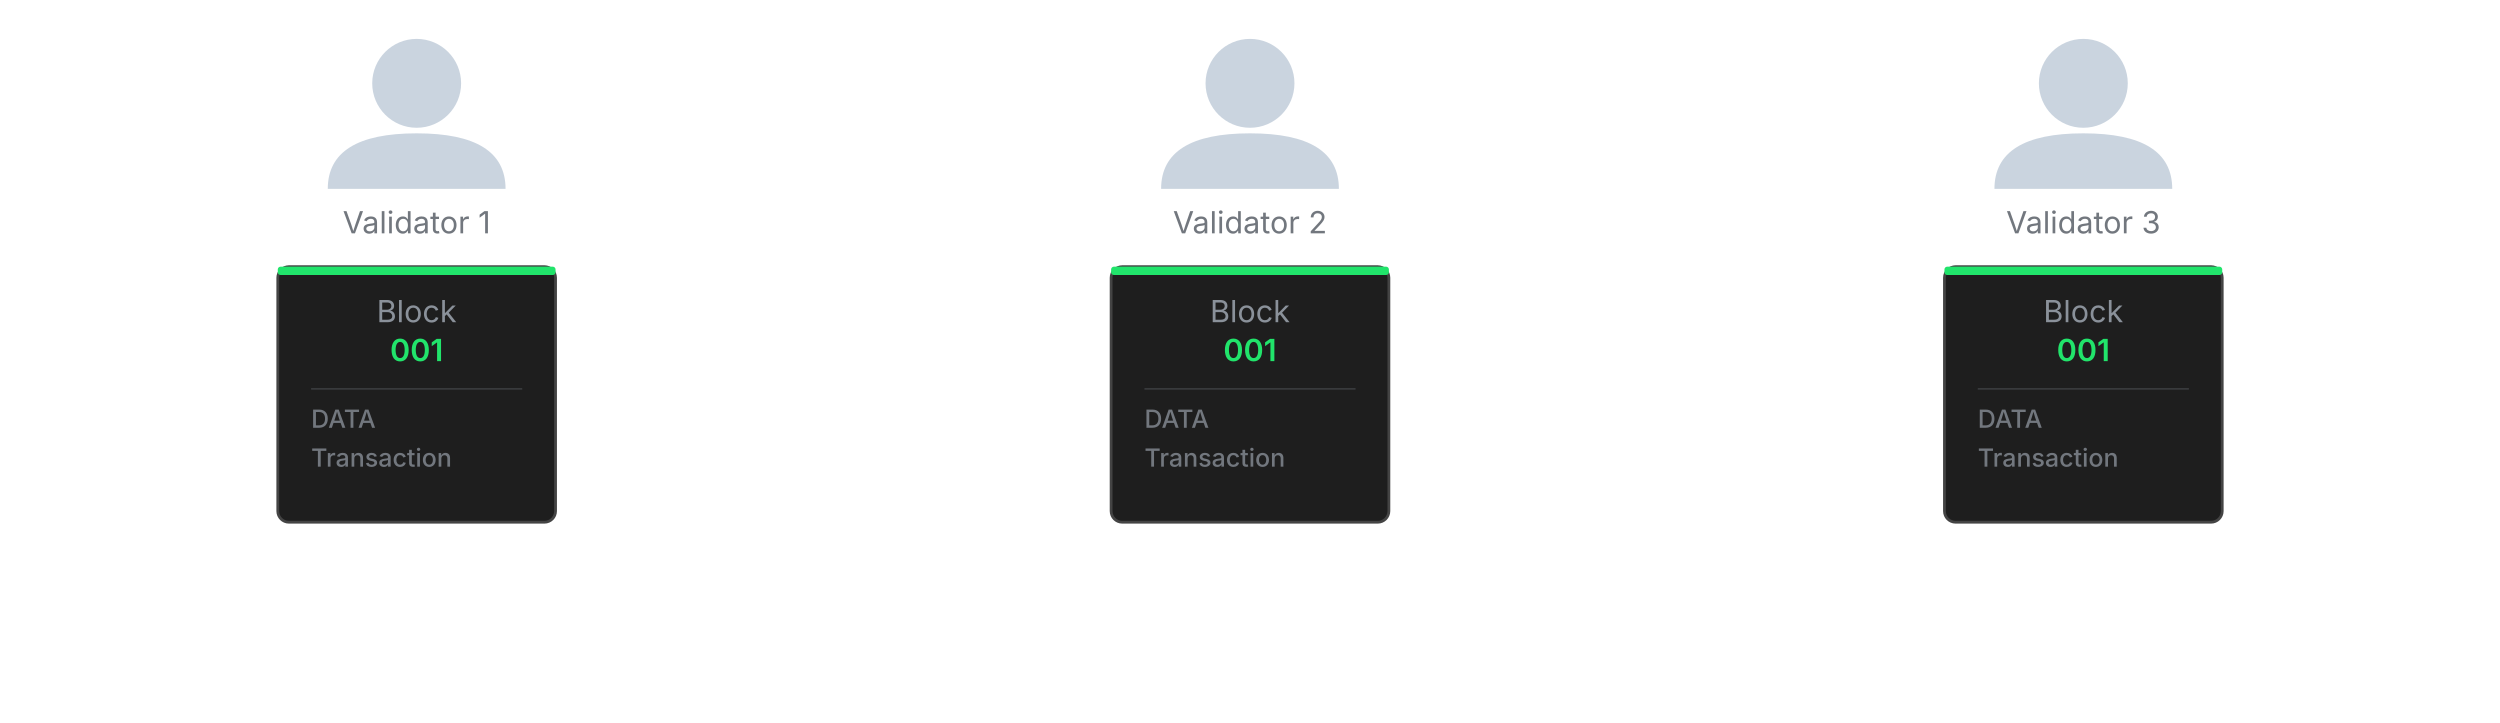
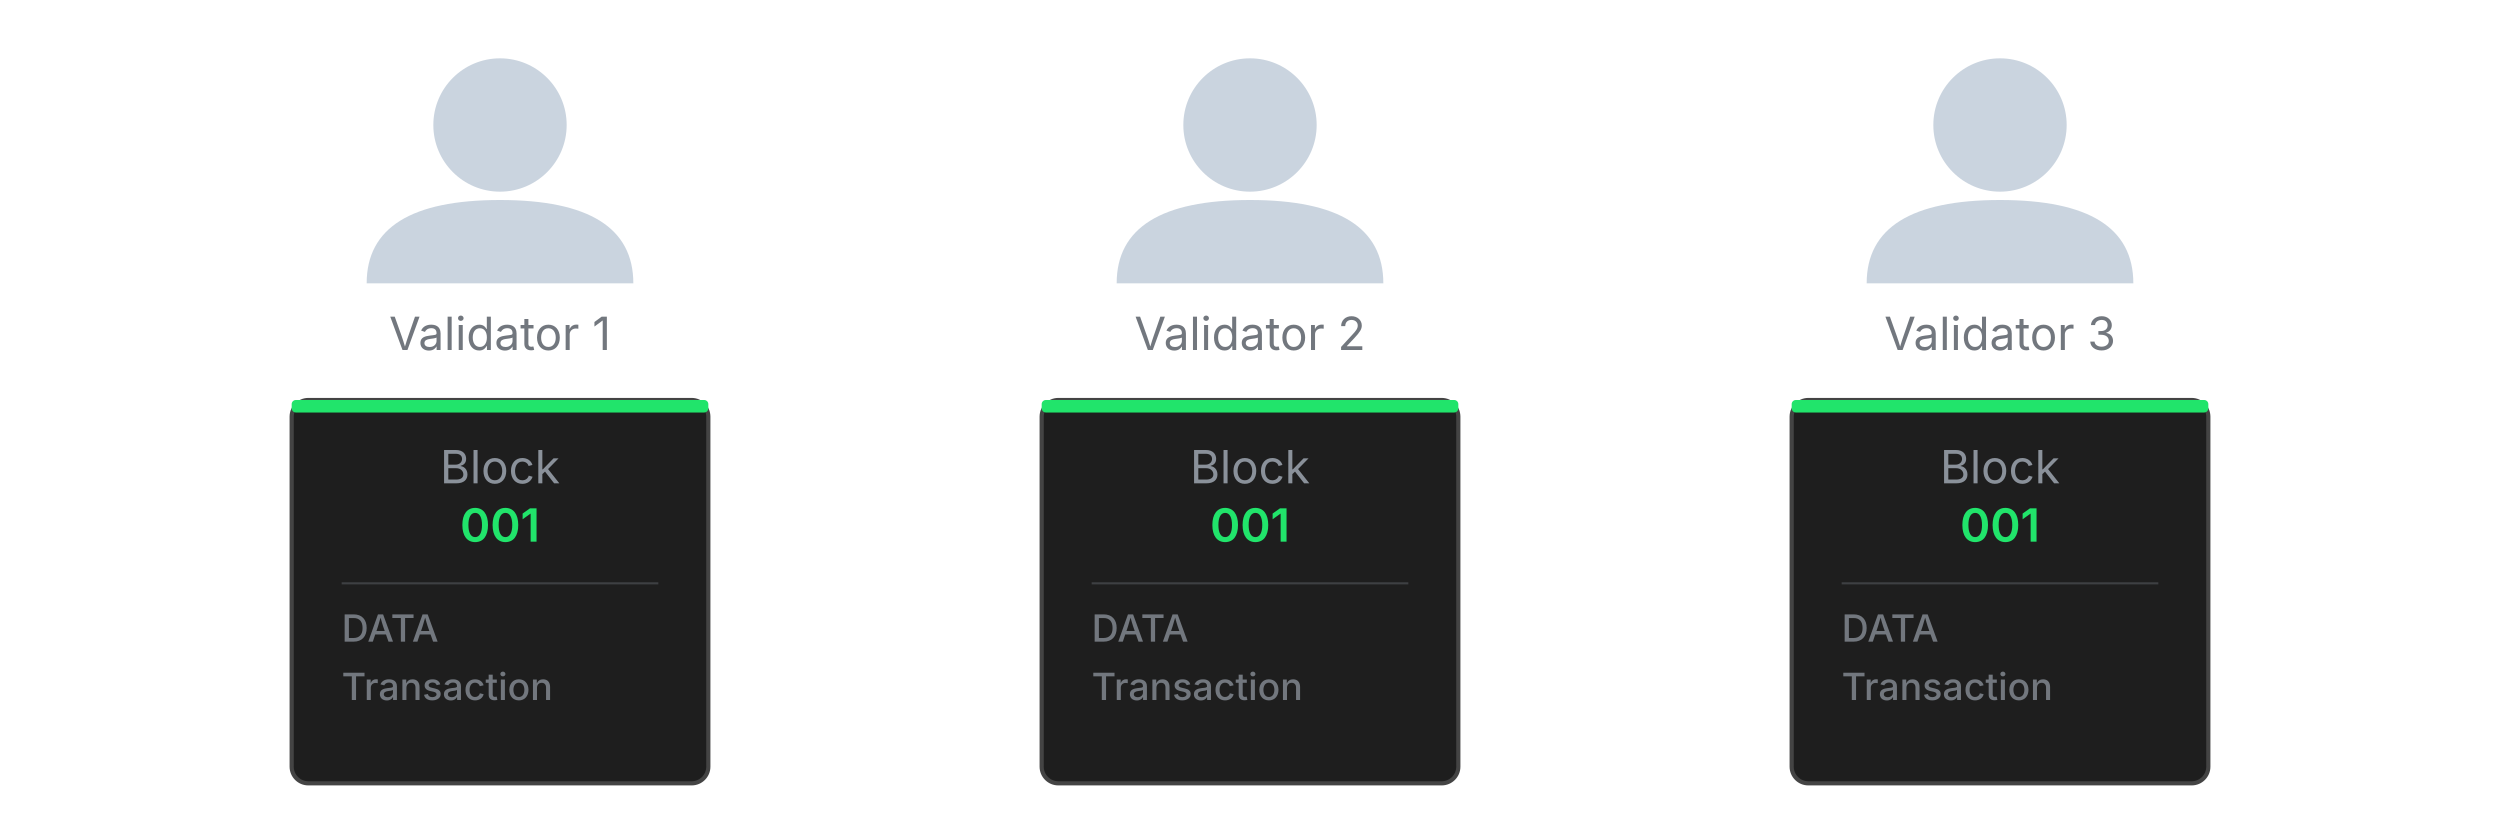
- <svg xmlns="http://www.w3.org/2000/svg" width="100%" viewBox="0 0 900 260" style="">
-   <circle cx="150" cy="30" r="16" style="fill:rgb(202, 212, 223);stroke:none;color:rgb(0, 0, 0);stroke-width:1px;stroke-linecap:butt;stroke-linejoin:miter;opacity:1;font-family:&quot;Anthropic Sans&quot;, -apple-system, &quot;system-ui&quot;, &quot;Segoe UI&quot;, sans-serif;font-size:16px;font-weight:400;text-anchor:start;dominant-baseline:auto" />
-   <path d="M118,68 Q118,48 150,48 Q182,48 182,68" style="fill:rgb(202, 212, 223);stroke:none;color:rgb(0, 0, 0);stroke-width:1px;stroke-linecap:butt;stroke-linejoin:miter;opacity:1;font-family:&quot;Anthropic Sans&quot;, -apple-system, &quot;system-ui&quot;, &quot;Segoe UI&quot;, sans-serif;font-size:16px;font-weight:400;text-anchor:start;dominant-baseline:auto" />
-   <text x="150" y="84" text-anchor="middle" style="fill:rgb(114, 119, 126);stroke:none;color:rgb(0, 0, 0);stroke-width:1px;stroke-linecap:butt;stroke-linejoin:miter;opacity:1;font-family:Inter, &quot;Helvetica Neue&quot;, sans-serif;font-size:11px;font-weight:400;text-anchor:middle;dominant-baseline:auto">Validator 1</text>
-   <rect x="100" y="96" width="100" height="92" rx="4" style="fill:rgb(30, 30, 30);stroke:rgb(68, 68, 68);color:rgb(0, 0, 0);stroke-width:1px;stroke-linecap:butt;stroke-linejoin:miter;opacity:1;font-family:&quot;Anthropic Sans&quot;, -apple-system, &quot;system-ui&quot;, &quot;Segoe UI&quot;, sans-serif;font-size:16px;font-weight:400;text-anchor:start;dominant-baseline:auto" />
-   <rect x="100" y="96" width="100" height="3" rx="1" style="fill:rgb(33, 228, 107);stroke:none;color:rgb(0, 0, 0);stroke-width:1px;stroke-linecap:butt;stroke-linejoin:miter;opacity:1;font-family:&quot;Anthropic Sans&quot;, -apple-system, &quot;system-ui&quot;, &quot;Segoe UI&quot;, sans-serif;font-size:16px;font-weight:400;text-anchor:start;dominant-baseline:auto" />
-   <text x="150" y="116" text-anchor="middle" style="fill:rgb(138, 145, 154);stroke:none;color:rgb(0, 0, 0);stroke-width:1px;stroke-linecap:butt;stroke-linejoin:miter;opacity:1;font-family:Inter, &quot;Helvetica Neue&quot;, sans-serif;font-size:11px;font-weight:400;text-anchor:middle;dominant-baseline:auto">Block</text>
-   <text x="150" y="130" text-anchor="middle" style="fill:rgb(33, 228, 107);stroke:none;color:rgb(0, 0, 0);stroke-width:1px;stroke-linecap:butt;stroke-linejoin:miter;opacity:1;font-family:Inter, &quot;Helvetica Neue&quot;, sans-serif;font-size:11px;font-weight:600;text-anchor:middle;dominant-baseline:auto">001</text>
-   <line x1="112" y1="140" x2="188" y2="140" style="fill:rgb(0, 0, 0);stroke:rgb(138, 145, 154);color:rgb(0, 0, 0);stroke-width:0.5px;stroke-linecap:butt;stroke-linejoin:miter;opacity:0.3;font-family:&quot;Anthropic Sans&quot;, -apple-system, &quot;system-ui&quot;, &quot;Segoe UI&quot;, sans-serif;font-size:16px;font-weight:400;text-anchor:start;dominant-baseline:auto" />
-   <text x="112" y="154" style="fill:rgb(114, 119, 126);stroke:none;color:rgb(0, 0, 0);stroke-width:1px;stroke-linecap:butt;stroke-linejoin:miter;opacity:1;font-family:Inter, &quot;Helvetica Neue&quot;, sans-serif;font-size:9px;font-weight:500;text-anchor:start;dominant-baseline:auto">DATA</text>
-   <text x="112" y="168" style="fill:rgb(114, 119, 126);stroke:none;color:rgb(0, 0, 0);stroke-width:1px;stroke-linecap:butt;stroke-linejoin:miter;opacity:1;font-family:Inter, &quot;Helvetica Neue&quot;, sans-serif;font-size:9px;font-weight:500;text-anchor:start;dominant-baseline:auto">Transaction</text>
-   <circle cx="450" cy="30" r="16" style="fill:rgb(202, 212, 223);stroke:none;color:rgb(0, 0, 0);stroke-width:1px;stroke-linecap:butt;stroke-linejoin:miter;opacity:1;font-family:&quot;Anthropic Sans&quot;, -apple-system, &quot;system-ui&quot;, &quot;Segoe UI&quot;, sans-serif;font-size:16px;font-weight:400;text-anchor:start;dominant-baseline:auto" />
-   <path d="M418,68 Q418,48 450,48 Q482,48 482,68" style="fill:rgb(202, 212, 223);stroke:none;color:rgb(0, 0, 0);stroke-width:1px;stroke-linecap:butt;stroke-linejoin:miter;opacity:1;font-family:&quot;Anthropic Sans&quot;, -apple-system, &quot;system-ui&quot;, &quot;Segoe UI&quot;, sans-serif;font-size:16px;font-weight:400;text-anchor:start;dominant-baseline:auto" />
-   <text x="450" y="84" text-anchor="middle" style="fill:rgb(114, 119, 126);stroke:none;color:rgb(0, 0, 0);stroke-width:1px;stroke-linecap:butt;stroke-linejoin:miter;opacity:1;font-family:Inter, &quot;Helvetica Neue&quot;, sans-serif;font-size:11px;font-weight:400;text-anchor:middle;dominant-baseline:auto">Validator 2</text>
-   <rect x="400" y="96" width="100" height="92" rx="4" style="fill:rgb(30, 30, 30);stroke:rgb(68, 68, 68);color:rgb(0, 0, 0);stroke-width:1px;stroke-linecap:butt;stroke-linejoin:miter;opacity:1;font-family:&quot;Anthropic Sans&quot;, -apple-system, &quot;system-ui&quot;, &quot;Segoe UI&quot;, sans-serif;font-size:16px;font-weight:400;text-anchor:start;dominant-baseline:auto" />
-   <rect x="400" y="96" width="100" height="3" rx="1" style="fill:rgb(33, 228, 107);stroke:none;color:rgb(0, 0, 0);stroke-width:1px;stroke-linecap:butt;stroke-linejoin:miter;opacity:1;font-family:&quot;Anthropic Sans&quot;, -apple-system, &quot;system-ui&quot;, &quot;Segoe UI&quot;, sans-serif;font-size:16px;font-weight:400;text-anchor:start;dominant-baseline:auto" />
-   <text x="450" y="116" text-anchor="middle" style="fill:rgb(138, 145, 154);stroke:none;color:rgb(0, 0, 0);stroke-width:1px;stroke-linecap:butt;stroke-linejoin:miter;opacity:1;font-family:Inter, &quot;Helvetica Neue&quot;, sans-serif;font-size:11px;font-weight:400;text-anchor:middle;dominant-baseline:auto">Block</text>
-   <text x="450" y="130" text-anchor="middle" style="fill:rgb(33, 228, 107);stroke:none;color:rgb(0, 0, 0);stroke-width:1px;stroke-linecap:butt;stroke-linejoin:miter;opacity:1;font-family:Inter, &quot;Helvetica Neue&quot;, sans-serif;font-size:11px;font-weight:600;text-anchor:middle;dominant-baseline:auto">001</text>
-   <line x1="412" y1="140" x2="488" y2="140" style="fill:rgb(0, 0, 0);stroke:rgb(138, 145, 154);color:rgb(0, 0, 0);stroke-width:0.5px;stroke-linecap:butt;stroke-linejoin:miter;opacity:0.3;font-family:&quot;Anthropic Sans&quot;, -apple-system, &quot;system-ui&quot;, &quot;Segoe UI&quot;, sans-serif;font-size:16px;font-weight:400;text-anchor:start;dominant-baseline:auto" />
-   <text x="412" y="154" style="fill:rgb(114, 119, 126);stroke:none;color:rgb(0, 0, 0);stroke-width:1px;stroke-linecap:butt;stroke-linejoin:miter;opacity:1;font-family:Inter, &quot;Helvetica Neue&quot;, sans-serif;font-size:9px;font-weight:500;text-anchor:start;dominant-baseline:auto">DATA</text>
-   <text x="412" y="168" style="fill:rgb(114, 119, 126);stroke:none;color:rgb(0, 0, 0);stroke-width:1px;stroke-linecap:butt;stroke-linejoin:miter;opacity:1;font-family:Inter, &quot;Helvetica Neue&quot;, sans-serif;font-size:9px;font-weight:500;text-anchor:start;dominant-baseline:auto">Transaction</text>
-   <circle cx="750" cy="30" r="16" style="fill:rgb(202, 212, 223);stroke:none;color:rgb(0, 0, 0);stroke-width:1px;stroke-linecap:butt;stroke-linejoin:miter;opacity:1;font-family:&quot;Anthropic Sans&quot;, -apple-system, &quot;system-ui&quot;, &quot;Segoe UI&quot;, sans-serif;font-size:16px;font-weight:400;text-anchor:start;dominant-baseline:auto" />
-   <path d="M718,68 Q718,48 750,48 Q782,48 782,68" style="fill:rgb(202, 212, 223);stroke:none;color:rgb(0, 0, 0);stroke-width:1px;stroke-linecap:butt;stroke-linejoin:miter;opacity:1;font-family:&quot;Anthropic Sans&quot;, -apple-system, &quot;system-ui&quot;, &quot;Segoe UI&quot;, sans-serif;font-size:16px;font-weight:400;text-anchor:start;dominant-baseline:auto" />
-   <text x="750" y="84" text-anchor="middle" style="fill:rgb(114, 119, 126);stroke:none;color:rgb(0, 0, 0);stroke-width:1px;stroke-linecap:butt;stroke-linejoin:miter;opacity:1;font-family:Inter, &quot;Helvetica Neue&quot;, sans-serif;font-size:11px;font-weight:400;text-anchor:middle;dominant-baseline:auto">Validator 3</text>
-   <rect x="700" y="96" width="100" height="92" rx="4" style="fill:rgb(30, 30, 30);stroke:rgb(68, 68, 68);color:rgb(0, 0, 0);stroke-width:1px;stroke-linecap:butt;stroke-linejoin:miter;opacity:1;font-family:&quot;Anthropic Sans&quot;, -apple-system, &quot;system-ui&quot;, &quot;Segoe UI&quot;, sans-serif;font-size:16px;font-weight:400;text-anchor:start;dominant-baseline:auto" />
-   <rect x="700" y="96" width="100" height="3" rx="1" style="fill:rgb(33, 228, 107);stroke:none;color:rgb(0, 0, 0);stroke-width:1px;stroke-linecap:butt;stroke-linejoin:miter;opacity:1;font-family:&quot;Anthropic Sans&quot;, -apple-system, &quot;system-ui&quot;, &quot;Segoe UI&quot;, sans-serif;font-size:16px;font-weight:400;text-anchor:start;dominant-baseline:auto" />
-   <text x="750" y="116" text-anchor="middle" style="fill:rgb(138, 145, 154);stroke:none;color:rgb(0, 0, 0);stroke-width:1px;stroke-linecap:butt;stroke-linejoin:miter;opacity:1;font-family:Inter, &quot;Helvetica Neue&quot;, sans-serif;font-size:11px;font-weight:400;text-anchor:middle;dominant-baseline:auto">Block</text>
-   <text x="750" y="130" text-anchor="middle" style="fill:rgb(33, 228, 107);stroke:none;color:rgb(0, 0, 0);stroke-width:1px;stroke-linecap:butt;stroke-linejoin:miter;opacity:1;font-family:Inter, &quot;Helvetica Neue&quot;, sans-serif;font-size:11px;font-weight:600;text-anchor:middle;dominant-baseline:auto">001</text>
-   <line x1="712" y1="140" x2="788" y2="140" style="fill:rgb(0, 0, 0);stroke:rgb(138, 145, 154);color:rgb(0, 0, 0);stroke-width:0.5px;stroke-linecap:butt;stroke-linejoin:miter;opacity:0.3;font-family:&quot;Anthropic Sans&quot;, -apple-system, &quot;system-ui&quot;, &quot;Segoe UI&quot;, sans-serif;font-size:16px;font-weight:400;text-anchor:start;dominant-baseline:auto" />
-   <text x="712" y="154" style="fill:rgb(114, 119, 126);stroke:none;color:rgb(0, 0, 0);stroke-width:1px;stroke-linecap:butt;stroke-linejoin:miter;opacity:1;font-family:Inter, &quot;Helvetica Neue&quot;, sans-serif;font-size:9px;font-weight:500;text-anchor:start;dominant-baseline:auto">DATA</text>
-   <text x="712" y="168" style="fill:rgb(114, 119, 126);stroke:none;color:rgb(0, 0, 0);stroke-width:1px;stroke-linecap:butt;stroke-linejoin:miter;opacity:1;font-family:Inter, &quot;Helvetica Neue&quot;, sans-serif;font-size:9px;font-weight:500;text-anchor:start;dominant-baseline:auto">Transaction</text>
+ <svg xmlns="http://www.w3.org/2000/svg" width="100%" viewBox="0 0 600 196" style="">
+   <circle cx="120" cy="30" r="16" style="fill:rgb(202, 212, 223);stroke:none;color:rgb(0, 0, 0);stroke-width:1px;stroke-linecap:butt;stroke-linejoin:miter;opacity:1;font-family:&quot;Anthropic Sans&quot;, -apple-system, &quot;system-ui&quot;, &quot;Segoe UI&quot;, sans-serif;font-size:16px;font-weight:400;text-anchor:start;dominant-baseline:auto" />
+   <path d="M88,68 Q88,48 120,48 Q152,48 152,68" style="fill:rgb(202, 212, 223);stroke:none;color:rgb(0, 0, 0);stroke-width:1px;stroke-linecap:butt;stroke-linejoin:miter;opacity:1;font-family:&quot;Anthropic Sans&quot;, -apple-system, &quot;system-ui&quot;, &quot;Segoe UI&quot;, sans-serif;font-size:16px;font-weight:400;text-anchor:start;dominant-baseline:auto" />
+   <text x="120" y="84" text-anchor="middle" style="fill:rgb(114, 119, 126);stroke:none;color:rgb(0, 0, 0);stroke-width:1px;stroke-linecap:butt;stroke-linejoin:miter;opacity:1;font-family:Inter, &quot;Helvetica Neue&quot;, sans-serif;font-size:11px;font-weight:400;text-anchor:middle;dominant-baseline:auto">Validator 1</text>
+   <rect x="70" y="96" width="100" height="92" rx="4" style="fill:rgb(30, 30, 30);stroke:rgb(68, 68, 68);color:rgb(0, 0, 0);stroke-width:1px;stroke-linecap:butt;stroke-linejoin:miter;opacity:1;font-family:&quot;Anthropic Sans&quot;, -apple-system, &quot;system-ui&quot;, &quot;Segoe UI&quot;, sans-serif;font-size:16px;font-weight:400;text-anchor:start;dominant-baseline:auto" />
+   <rect x="70" y="96" width="100" height="3" rx="1" style="fill:rgb(33, 228, 107);stroke:none;color:rgb(0, 0, 0);stroke-width:1px;stroke-linecap:butt;stroke-linejoin:miter;opacity:1;font-family:&quot;Anthropic Sans&quot;, -apple-system, &quot;system-ui&quot;, &quot;Segoe UI&quot;, sans-serif;font-size:16px;font-weight:400;text-anchor:start;dominant-baseline:auto" />
+   <text x="120" y="116" text-anchor="middle" style="fill:rgb(138, 145, 154);stroke:none;color:rgb(0, 0, 0);stroke-width:1px;stroke-linecap:butt;stroke-linejoin:miter;opacity:1;font-family:Inter, &quot;Helvetica Neue&quot;, sans-serif;font-size:11px;font-weight:400;text-anchor:middle;dominant-baseline:auto">Block</text>
+   <text x="120" y="130" text-anchor="middle" style="fill:rgb(33, 228, 107);stroke:none;color:rgb(0, 0, 0);stroke-width:1px;stroke-linecap:butt;stroke-linejoin:miter;opacity:1;font-family:Inter, &quot;Helvetica Neue&quot;, sans-serif;font-size:11px;font-weight:600;text-anchor:middle;dominant-baseline:auto">001</text>
+   <line x1="82" y1="140" x2="158" y2="140" style="fill:rgb(0, 0, 0);stroke:rgb(138, 145, 154);color:rgb(0, 0, 0);stroke-width:0.5px;stroke-linecap:butt;stroke-linejoin:miter;opacity:0.3;font-family:&quot;Anthropic Sans&quot;, -apple-system, &quot;system-ui&quot;, &quot;Segoe UI&quot;, sans-serif;font-size:16px;font-weight:400;text-anchor:start;dominant-baseline:auto" />
+   <text x="82" y="154" style="fill:rgb(114, 119, 126);stroke:none;color:rgb(0, 0, 0);stroke-width:1px;stroke-linecap:butt;stroke-linejoin:miter;opacity:1;font-family:Inter, &quot;Helvetica Neue&quot;, sans-serif;font-size:9px;font-weight:500;text-anchor:start;dominant-baseline:auto">DATA</text>
+   <text x="82" y="168" style="fill:rgb(114, 119, 126);stroke:none;color:rgb(0, 0, 0);stroke-width:1px;stroke-linecap:butt;stroke-linejoin:miter;opacity:1;font-family:Inter, &quot;Helvetica Neue&quot;, sans-serif;font-size:9px;font-weight:500;text-anchor:start;dominant-baseline:auto">Transaction</text>
+   <circle cx="300" cy="30" r="16" style="fill:rgb(202, 212, 223);stroke:none;color:rgb(0, 0, 0);stroke-width:1px;stroke-linecap:butt;stroke-linejoin:miter;opacity:1;font-family:&quot;Anthropic Sans&quot;, -apple-system, &quot;system-ui&quot;, &quot;Segoe UI&quot;, sans-serif;font-size:16px;font-weight:400;text-anchor:start;dominant-baseline:auto" />
+   <path d="M268,68 Q268,48 300,48 Q332,48 332,68" style="fill:rgb(202, 212, 223);stroke:none;color:rgb(0, 0, 0);stroke-width:1px;stroke-linecap:butt;stroke-linejoin:miter;opacity:1;font-family:&quot;Anthropic Sans&quot;, -apple-system, &quot;system-ui&quot;, &quot;Segoe UI&quot;, sans-serif;font-size:16px;font-weight:400;text-anchor:start;dominant-baseline:auto" />
+   <text x="300" y="84" text-anchor="middle" style="fill:rgb(114, 119, 126);stroke:none;color:rgb(0, 0, 0);stroke-width:1px;stroke-linecap:butt;stroke-linejoin:miter;opacity:1;font-family:Inter, &quot;Helvetica Neue&quot;, sans-serif;font-size:11px;font-weight:400;text-anchor:middle;dominant-baseline:auto">Validator 2</text>
+   <rect x="250" y="96" width="100" height="92" rx="4" style="fill:rgb(30, 30, 30);stroke:rgb(68, 68, 68);color:rgb(0, 0, 0);stroke-width:1px;stroke-linecap:butt;stroke-linejoin:miter;opacity:1;font-family:&quot;Anthropic Sans&quot;, -apple-system, &quot;system-ui&quot;, &quot;Segoe UI&quot;, sans-serif;font-size:16px;font-weight:400;text-anchor:start;dominant-baseline:auto" />
+   <rect x="250" y="96" width="100" height="3" rx="1" style="fill:rgb(33, 228, 107);stroke:none;color:rgb(0, 0, 0);stroke-width:1px;stroke-linecap:butt;stroke-linejoin:miter;opacity:1;font-family:&quot;Anthropic Sans&quot;, -apple-system, &quot;system-ui&quot;, &quot;Segoe UI&quot;, sans-serif;font-size:16px;font-weight:400;text-anchor:start;dominant-baseline:auto" />
+   <text x="300" y="116" text-anchor="middle" style="fill:rgb(138, 145, 154);stroke:none;color:rgb(0, 0, 0);stroke-width:1px;stroke-linecap:butt;stroke-linejoin:miter;opacity:1;font-family:Inter, &quot;Helvetica Neue&quot;, sans-serif;font-size:11px;font-weight:400;text-anchor:middle;dominant-baseline:auto">Block</text>
+   <text x="300" y="130" text-anchor="middle" style="fill:rgb(33, 228, 107);stroke:none;color:rgb(0, 0, 0);stroke-width:1px;stroke-linecap:butt;stroke-linejoin:miter;opacity:1;font-family:Inter, &quot;Helvetica Neue&quot;, sans-serif;font-size:11px;font-weight:600;text-anchor:middle;dominant-baseline:auto">001</text>
+   <line x1="262" y1="140" x2="338" y2="140" style="fill:rgb(0, 0, 0);stroke:rgb(138, 145, 154);color:rgb(0, 0, 0);stroke-width:0.5px;stroke-linecap:butt;stroke-linejoin:miter;opacity:0.3;font-family:&quot;Anthropic Sans&quot;, -apple-system, &quot;system-ui&quot;, &quot;Segoe UI&quot;, sans-serif;font-size:16px;font-weight:400;text-anchor:start;dominant-baseline:auto" />
+   <text x="262" y="154" style="fill:rgb(114, 119, 126);stroke:none;color:rgb(0, 0, 0);stroke-width:1px;stroke-linecap:butt;stroke-linejoin:miter;opacity:1;font-family:Inter, &quot;Helvetica Neue&quot;, sans-serif;font-size:9px;font-weight:500;text-anchor:start;dominant-baseline:auto">DATA</text>
+   <text x="262" y="168" style="fill:rgb(114, 119, 126);stroke:none;color:rgb(0, 0, 0);stroke-width:1px;stroke-linecap:butt;stroke-linejoin:miter;opacity:1;font-family:Inter, &quot;Helvetica Neue&quot;, sans-serif;font-size:9px;font-weight:500;text-anchor:start;dominant-baseline:auto">Transaction</text>
+   <circle cx="480" cy="30" r="16" style="fill:rgb(202, 212, 223);stroke:none;color:rgb(0, 0, 0);stroke-width:1px;stroke-linecap:butt;stroke-linejoin:miter;opacity:1;font-family:&quot;Anthropic Sans&quot;, -apple-system, &quot;system-ui&quot;, &quot;Segoe UI&quot;, sans-serif;font-size:16px;font-weight:400;text-anchor:start;dominant-baseline:auto" />
+   <path d="M448,68 Q448,48 480,48 Q512,48 512,68" style="fill:rgb(202, 212, 223);stroke:none;color:rgb(0, 0, 0);stroke-width:1px;stroke-linecap:butt;stroke-linejoin:miter;opacity:1;font-family:&quot;Anthropic Sans&quot;, -apple-system, &quot;system-ui&quot;, &quot;Segoe UI&quot;, sans-serif;font-size:16px;font-weight:400;text-anchor:start;dominant-baseline:auto" />
+   <text x="480" y="84" text-anchor="middle" style="fill:rgb(114, 119, 126);stroke:none;color:rgb(0, 0, 0);stroke-width:1px;stroke-linecap:butt;stroke-linejoin:miter;opacity:1;font-family:Inter, &quot;Helvetica Neue&quot;, sans-serif;font-size:11px;font-weight:400;text-anchor:middle;dominant-baseline:auto">Validator 3</text>
+   <rect x="430" y="96" width="100" height="92" rx="4" style="fill:rgb(30, 30, 30);stroke:rgb(68, 68, 68);color:rgb(0, 0, 0);stroke-width:1px;stroke-linecap:butt;stroke-linejoin:miter;opacity:1;font-family:&quot;Anthropic Sans&quot;, -apple-system, &quot;system-ui&quot;, &quot;Segoe UI&quot;, sans-serif;font-size:16px;font-weight:400;text-anchor:start;dominant-baseline:auto" />
+   <rect x="430" y="96" width="100" height="3" rx="1" style="fill:rgb(33, 228, 107);stroke:none;color:rgb(0, 0, 0);stroke-width:1px;stroke-linecap:butt;stroke-linejoin:miter;opacity:1;font-family:&quot;Anthropic Sans&quot;, -apple-system, &quot;system-ui&quot;, &quot;Segoe UI&quot;, sans-serif;font-size:16px;font-weight:400;text-anchor:start;dominant-baseline:auto" />
+   <text x="480" y="116" text-anchor="middle" style="fill:rgb(138, 145, 154);stroke:none;color:rgb(0, 0, 0);stroke-width:1px;stroke-linecap:butt;stroke-linejoin:miter;opacity:1;font-family:Inter, &quot;Helvetica Neue&quot;, sans-serif;font-size:11px;font-weight:400;text-anchor:middle;dominant-baseline:auto">Block</text>
+   <text x="480" y="130" text-anchor="middle" style="fill:rgb(33, 228, 107);stroke:none;color:rgb(0, 0, 0);stroke-width:1px;stroke-linecap:butt;stroke-linejoin:miter;opacity:1;font-family:Inter, &quot;Helvetica Neue&quot;, sans-serif;font-size:11px;font-weight:600;text-anchor:middle;dominant-baseline:auto">001</text>
+   <line x1="442" y1="140" x2="518" y2="140" style="fill:rgb(0, 0, 0);stroke:rgb(138, 145, 154);color:rgb(0, 0, 0);stroke-width:0.5px;stroke-linecap:butt;stroke-linejoin:miter;opacity:0.3;font-family:&quot;Anthropic Sans&quot;, -apple-system, &quot;system-ui&quot;, &quot;Segoe UI&quot;, sans-serif;font-size:16px;font-weight:400;text-anchor:start;dominant-baseline:auto" />
+   <text x="442" y="154" style="fill:rgb(114, 119, 126);stroke:none;color:rgb(0, 0, 0);stroke-width:1px;stroke-linecap:butt;stroke-linejoin:miter;opacity:1;font-family:Inter, &quot;Helvetica Neue&quot;, sans-serif;font-size:9px;font-weight:500;text-anchor:start;dominant-baseline:auto">DATA</text>
+   <text x="442" y="168" style="fill:rgb(114, 119, 126);stroke:none;color:rgb(0, 0, 0);stroke-width:1px;stroke-linecap:butt;stroke-linejoin:miter;opacity:1;font-family:Inter, &quot;Helvetica Neue&quot;, sans-serif;font-size:9px;font-weight:500;text-anchor:start;dominant-baseline:auto">Transaction</text>
</svg>
